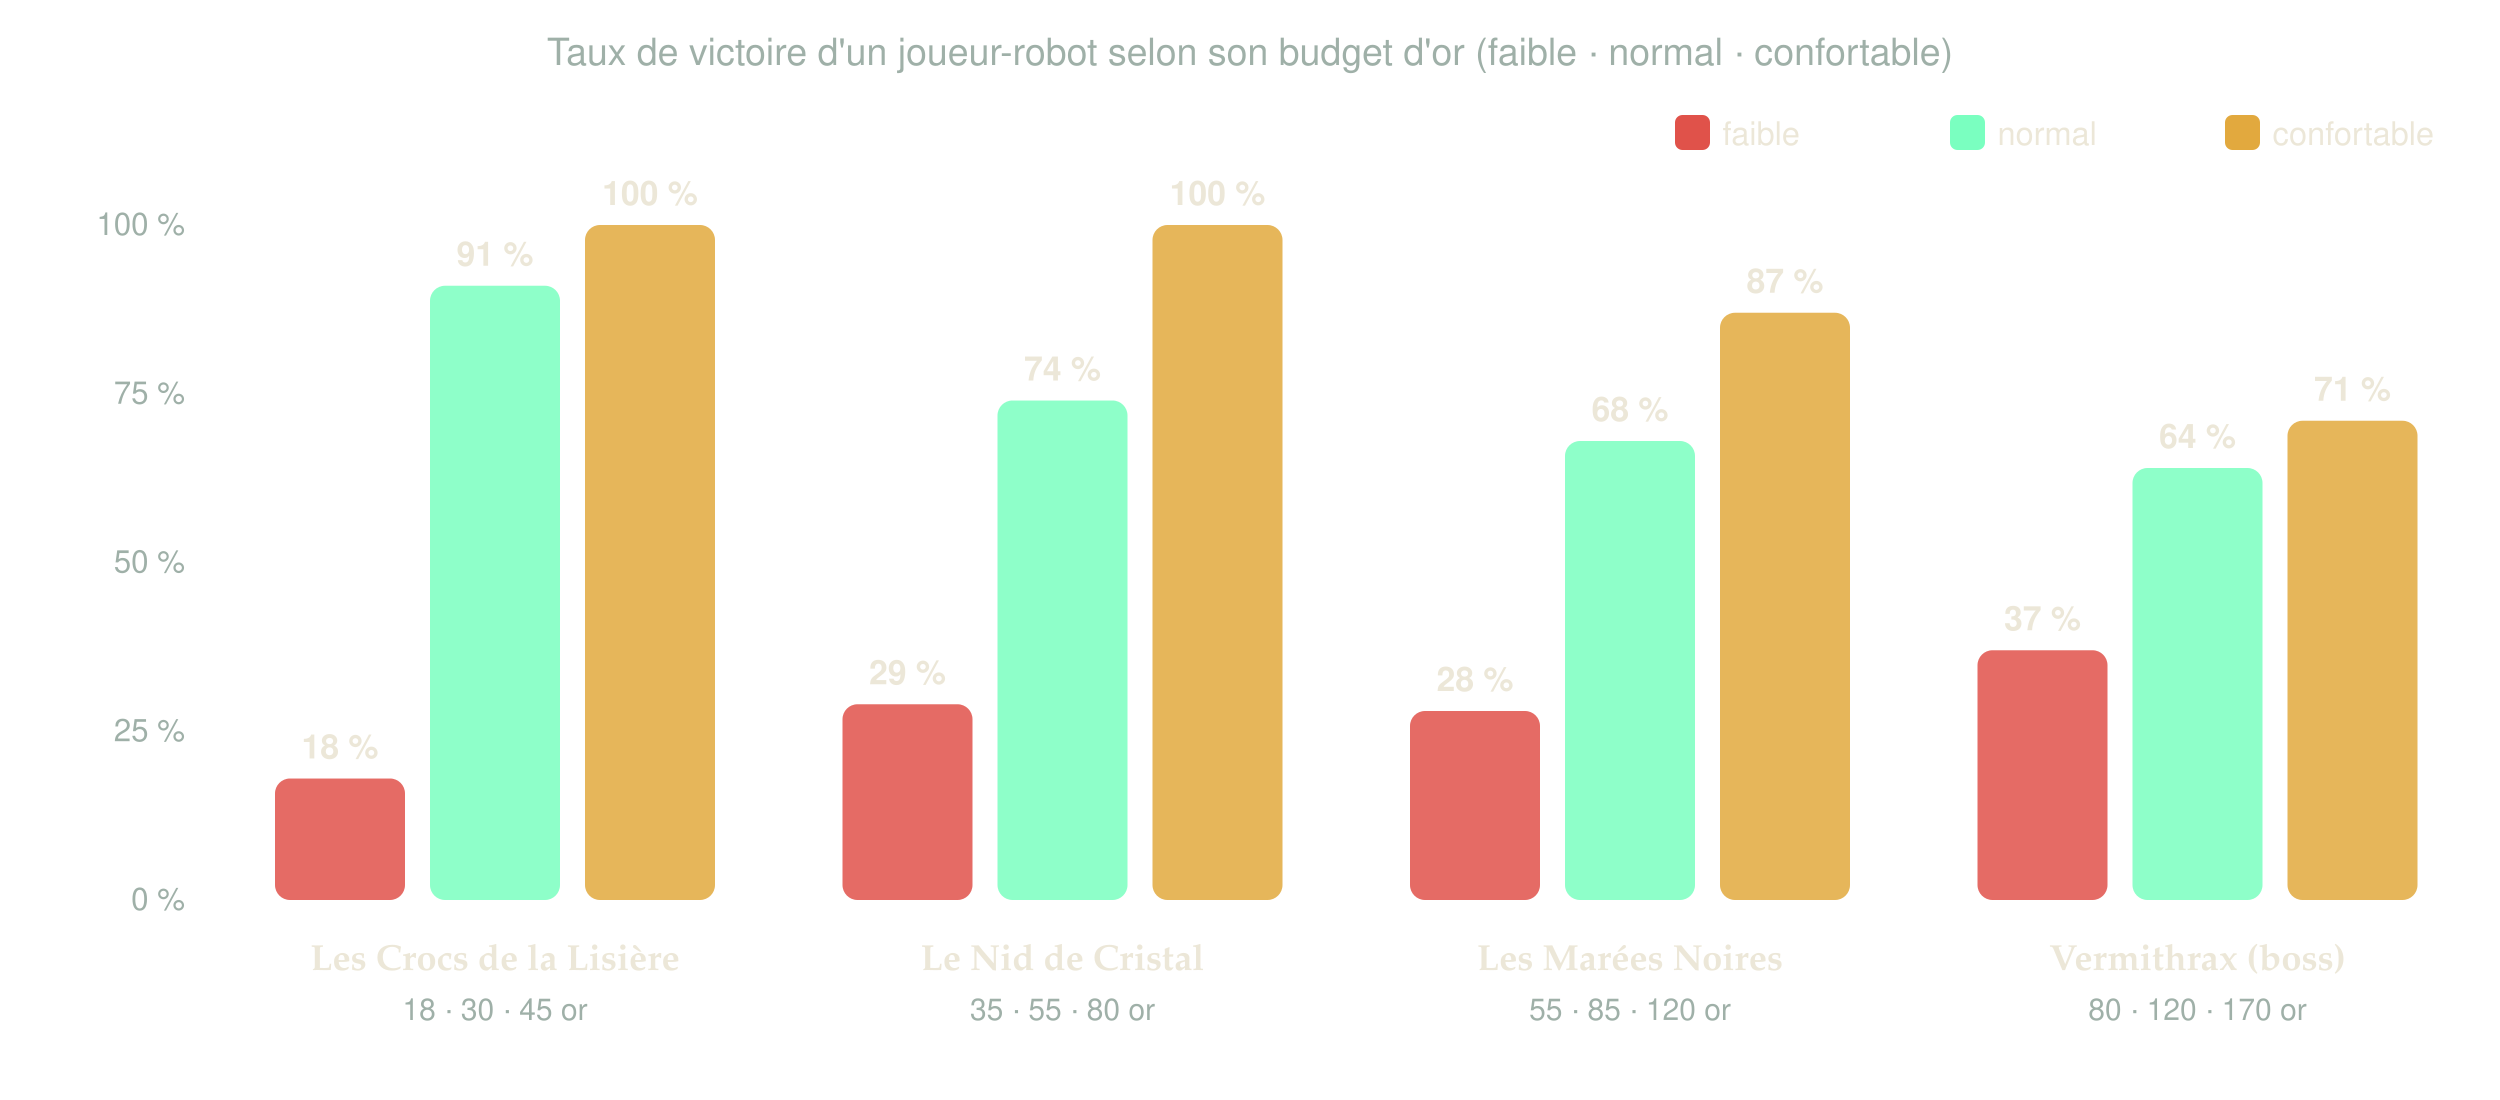
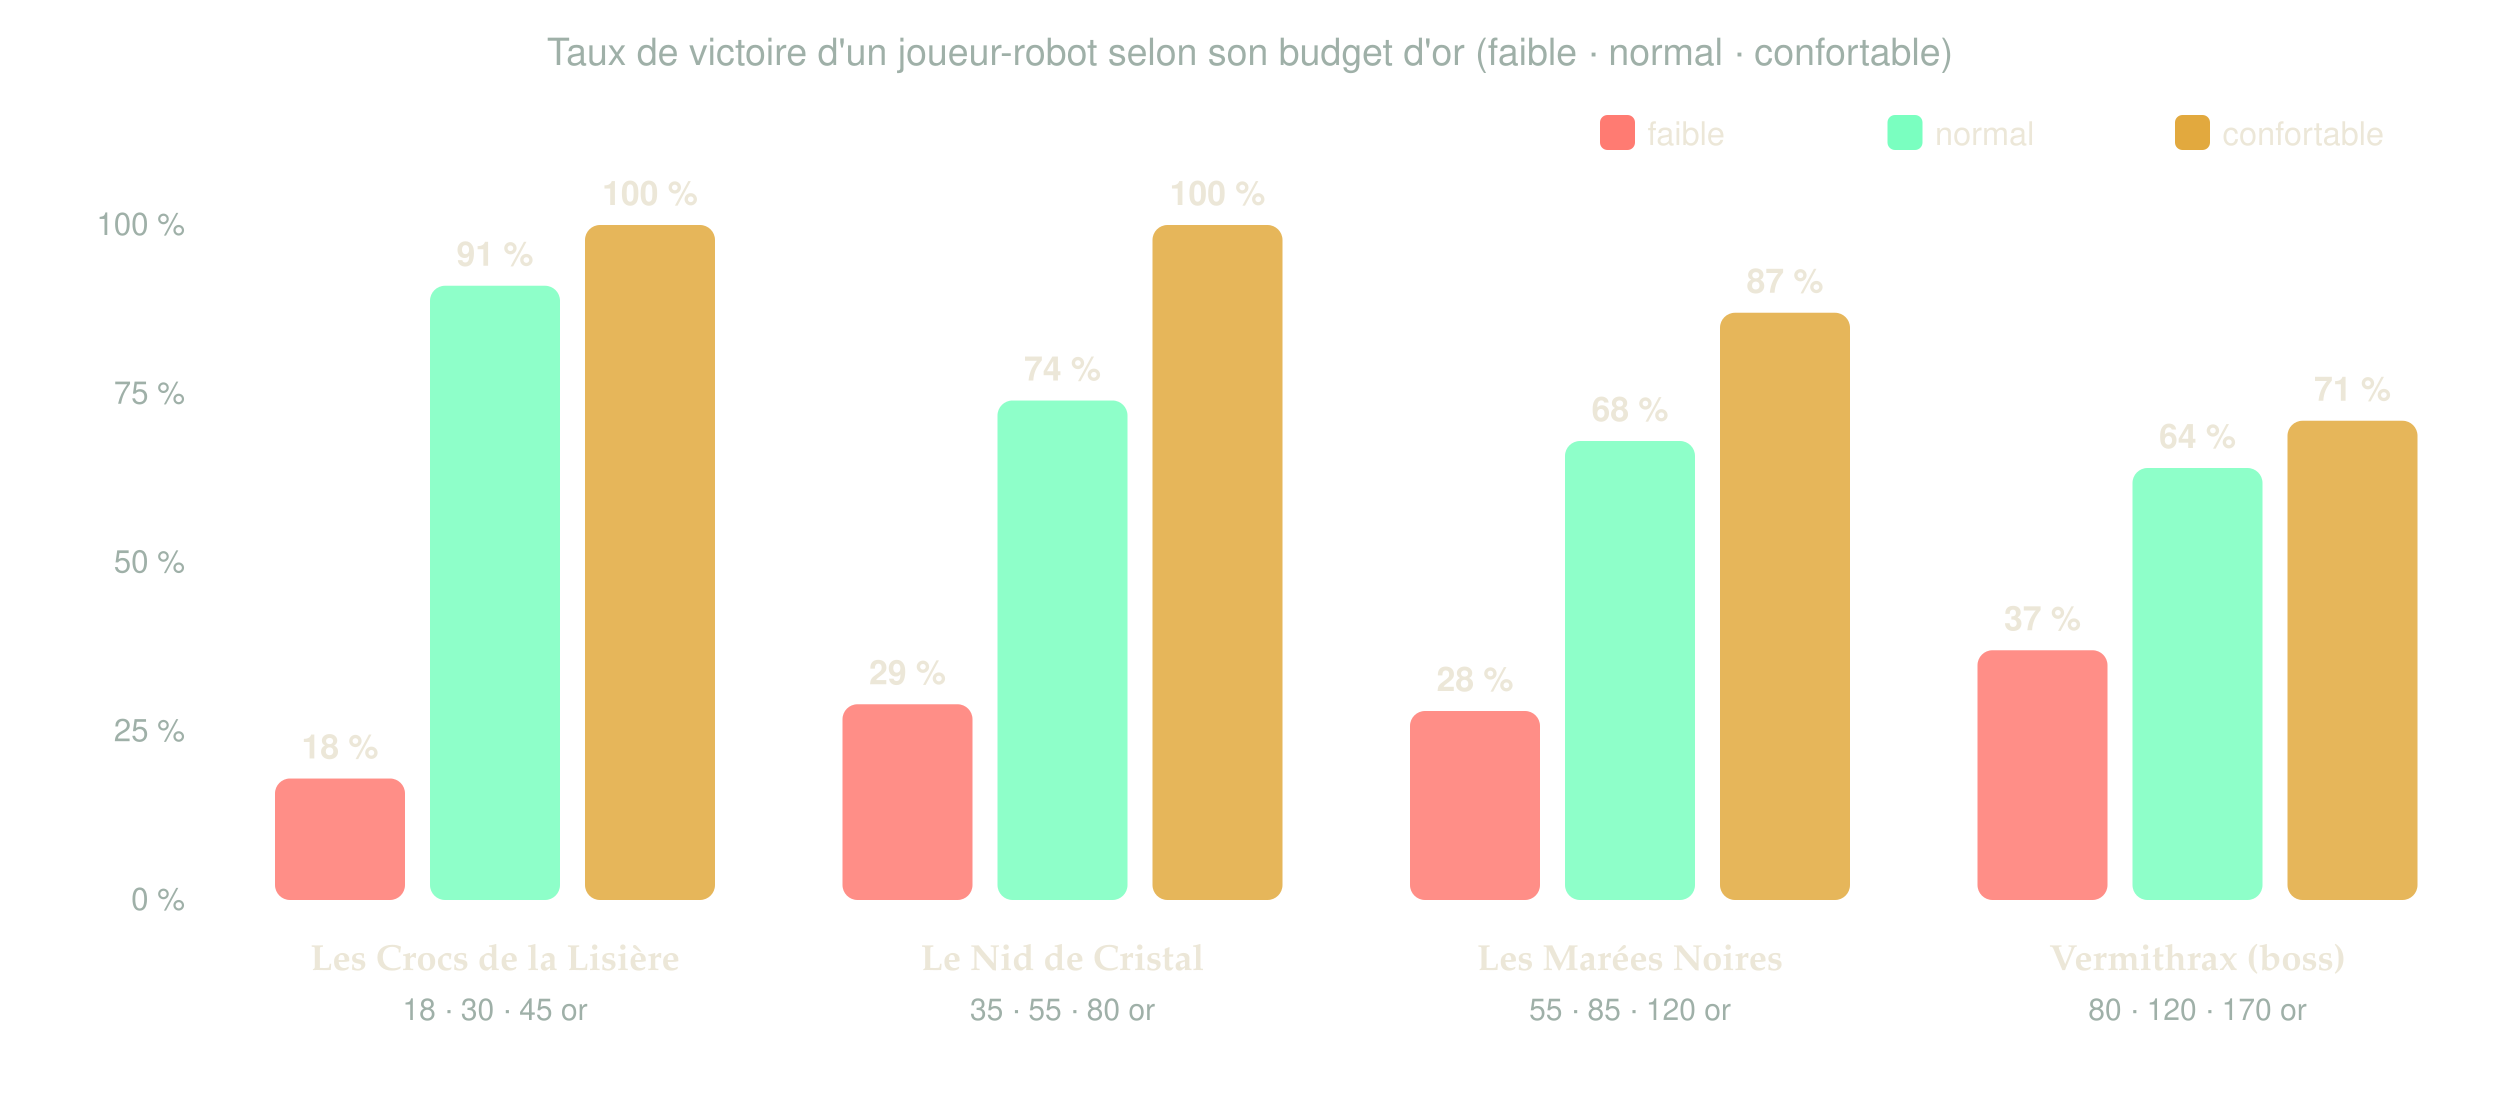
- <svg xmlns="http://www.w3.org/2000/svg" viewBox="0 0 1000 440" width="1000" height="440" role="img" aria-label="Courbe de difficulté des quatre arènes">
+ <svg xmlns="http://www.w3.org/2000/svg" viewBox="0 0 1000 440" width="1000" height="440" role="img" aria-label="Taux de victoire d'un joueur-robot selon son budget d'or (faible · normal · confortable)">
  <defs />
  <style>
- text{font-family:'Cinzel','Palatino Linotype','Book Antiqua',Georgia,serif}
+ text{font-family:'Cinzel','Trajan Pro','Palatino Linotype','Book Antiqua',Palatino,Georgia,serif}
.s{font-family:-apple-system,BlinkMacSystemFont,'Segoe UI',Helvetica,Arial,sans-serif}
- .c{text-anchor:middle}
+ .m{font-family:ui-monospace,SFMono-Regular,Menlo,Consolas,monospace}
+ .c{text-anchor:middle}.e{text-anchor:end}
.grow{transform-box:fill-box;transform-origin:50% 100%;animation:grow 1.4s cubic-bezier(.2,.8,.2,1) both}@keyframes grow{from{transform:scaleY(0)}to{transform:scaleY(1)}}
- @media (prefers-reduced-motion: reduce){*{animation:none!important}animate,animateMotion,animateTransform{display:none}}
+ @media (prefers-reduced-motion: reduce){*{animation:none!important}}
</style>
  <text class="s" x="500" y="26" text-anchor="middle" font-size="15" fill="#9fb0a8">Taux de victoire d'un joueur-robot selon son budget d'or (faible · normal · confortable)</text>
-   <line x1="82" x2="970" y1="360" y2="360" stroke="rgba(255,255,255,0.22)" stroke-width="1" stroke-dasharray="3 5" />
+   <line x1="82" x2="970" y1="360" y2="360" stroke="rgba(255,255,255,0.2)" stroke-width="1" stroke-dasharray="3 5" />
  <text class="s" x="74" y="364" font-size="12.5" text-anchor="end" fill="#9fb0a8">0 %</text>
-   <line x1="82" x2="970" y1="292.5" y2="292.5" stroke="rgba(255,255,255,0.22)" stroke-width="1" stroke-dasharray="3 5" />
+   <line x1="82" x2="970" y1="292.5" y2="292.5" stroke="rgba(255,255,255,0.2)" stroke-width="1" stroke-dasharray="3 5" />
  <text class="s" x="74" y="296.5" font-size="12.5" text-anchor="end" fill="#9fb0a8">25 %</text>
-   <line x1="82" x2="970" y1="225" y2="225" stroke="rgba(255,255,255,0.22)" stroke-width="1" stroke-dasharray="3 5" />
+   <line x1="82" x2="970" y1="225" y2="225" stroke="rgba(255,255,255,0.2)" stroke-width="1" stroke-dasharray="3 5" />
  <text class="s" x="74" y="229" font-size="12.5" text-anchor="end" fill="#9fb0a8">50 %</text>
-   <line x1="82" x2="970" y1="157.5" y2="157.5" stroke="rgba(255,255,255,0.22)" stroke-width="1" stroke-dasharray="3 5" />
+   <line x1="82" x2="970" y1="157.5" y2="157.5" stroke="rgba(255,255,255,0.2)" stroke-width="1" stroke-dasharray="3 5" />
  <text class="s" x="74" y="161.5" font-size="12.5" text-anchor="end" fill="#9fb0a8">75 %</text>
-   <line x1="82" x2="970" y1="90" y2="90" stroke="rgba(255,255,255,0.22)" stroke-width="1" stroke-dasharray="3 5" />
+   <line x1="82" x2="970" y1="90" y2="90" stroke="rgba(255,255,255,0.2)" stroke-width="1" stroke-dasharray="3 5" />
  <text class="s" x="74" y="94" font-size="12.5" text-anchor="end" fill="#9fb0a8">100 %</text>
-   <rect class="grow" style="animation-delay:0.00s" x="110" y="311.4" width="52" height="48.6" rx="6" fill="#e0524a" fill-opacity=".85" />
+   <rect class="grow" style="animation-delay:0.00s" x="110" y="311.4" width="52" height="48.6" rx="6" fill="#ff7b72" fill-opacity=".85" />
  <text class="s c" x="136" y="303.4" font-size="13.5" font-weight="700" fill="#ece7d8">18 %</text>
  <rect class="grow" style="animation-delay:0.10s" x="172" y="114.3" width="52" height="245.7" rx="6" fill="#7affc0" fill-opacity=".85" />
  <text class="s c" x="198" y="106.3" font-size="13.5" font-weight="700" fill="#ece7d8">91 %</text>
  <rect class="grow" style="animation-delay:0.20s" x="234" y="90" width="52" height="270" rx="6" fill="#e2a93e" fill-opacity=".85" />
  <text class="s c" x="260" y="82" font-size="13.5" font-weight="700" fill="#ece7d8">100 %</text>
  <text class="c" x="198" y="388" font-size="14.5" font-weight="700" fill="#ece7d8">Les Crocs de la Lisière</text>
  <text class="s c" x="198" y="408" font-size="12" fill="#9fb0a8">18 · 30 · 45 or</text>
-   <rect class="grow" style="animation-delay:0.25s" x="337" y="281.7" width="52" height="78.3" rx="6" fill="#e0524a" fill-opacity=".85" />
+   <rect class="grow" style="animation-delay:0.25s" x="337" y="281.7" width="52" height="78.3" rx="6" fill="#ff7b72" fill-opacity=".85" />
  <text class="s c" x="363" y="273.7" font-size="13.5" font-weight="700" fill="#ece7d8">29 %</text>
  <rect class="grow" style="animation-delay:0.35s" x="399" y="160.2" width="52" height="199.8" rx="6" fill="#7affc0" fill-opacity=".85" />
  <text class="s c" x="425" y="152.2" font-size="13.5" font-weight="700" fill="#ece7d8">74 %</text>
  <rect class="grow" style="animation-delay:0.45s" x="461" y="90" width="52" height="270" rx="6" fill="#e2a93e" fill-opacity=".85" />
  <text class="s c" x="487" y="82" font-size="13.5" font-weight="700" fill="#ece7d8">100 %</text>
  <text class="c" x="425" y="388" font-size="14.5" font-weight="700" fill="#ece7d8">Le Nid de Cristal</text>
  <text class="s c" x="425" y="408" font-size="12" fill="#9fb0a8">35 · 55 · 80 or</text>
-   <rect class="grow" style="animation-delay:0.50s" x="564" y="284.4" width="52" height="75.6" rx="6" fill="#e0524a" fill-opacity=".85" />
+   <rect class="grow" style="animation-delay:0.50s" x="564" y="284.4" width="52" height="75.6" rx="6" fill="#ff7b72" fill-opacity=".85" />
  <text class="s c" x="590" y="276.4" font-size="13.5" font-weight="700" fill="#ece7d8">28 %</text>
  <rect class="grow" style="animation-delay:0.60s" x="626" y="176.4" width="52" height="183.6" rx="6" fill="#7affc0" fill-opacity=".85" />
  <text class="s c" x="652" y="168.4" font-size="13.5" font-weight="700" fill="#ece7d8">68 %</text>
  <rect class="grow" style="animation-delay:0.70s" x="688" y="125.1" width="52" height="234.9" rx="6" fill="#e2a93e" fill-opacity=".85" />
  <text class="s c" x="714" y="117.1" font-size="13.5" font-weight="700" fill="#ece7d8">87 %</text>
  <text class="c" x="652" y="388" font-size="14.5" font-weight="700" fill="#ece7d8">Les Marées Noires</text>
  <text class="s c" x="652" y="408" font-size="12" fill="#9fb0a8">55 · 85 · 120 or</text>
-   <rect class="grow" style="animation-delay:0.75s" x="791" y="260.1" width="52" height="99.9" rx="6" fill="#e0524a" fill-opacity=".85" />
+   <rect class="grow" style="animation-delay:0.75s" x="791" y="260.1" width="52" height="99.9" rx="6" fill="#ff7b72" fill-opacity=".85" />
  <text class="s c" x="817" y="252.1" font-size="13.5" font-weight="700" fill="#ece7d8">37 %</text>
  <rect class="grow" style="animation-delay:0.85s" x="853" y="187.2" width="52" height="172.8" rx="6" fill="#7affc0" fill-opacity=".85" />
  <text class="s c" x="879" y="179.2" font-size="13.5" font-weight="700" fill="#ece7d8">64 %</text>
  <rect class="grow" style="animation-delay:0.95s" x="915" y="168.3" width="52" height="191.7" rx="6" fill="#e2a93e" fill-opacity=".85" />
  <text class="s c" x="941" y="160.3" font-size="13.5" font-weight="700" fill="#ece7d8">71 %</text>
  <text class="c" x="879" y="388" font-size="14.5" font-weight="700" fill="#ece7d8">Vermithrax (boss)</text>
  <text class="s c" x="879" y="408" font-size="12" fill="#9fb0a8">80 · 120 · 170 or</text>
-   <rect x="670" y="46" width="14" height="14" rx="3" fill="#e0524a" />
-   <text class="s" x="689" y="58" font-size="13" fill="#ece7d8">faible</text>
-   <rect x="780" y="46" width="14" height="14" rx="3" fill="#7affc0" />
-   <text class="s" x="799" y="58" font-size="13" fill="#ece7d8">normal</text>
-   <rect x="890" y="46" width="14" height="14" rx="3" fill="#e2a93e" />
-   <text class="s" x="909" y="58" font-size="13" fill="#ece7d8">confortable</text>
+   <rect x="640" y="46" width="14" height="14" rx="3" fill="#ff7b72" />
+   <text class="s" x="659" y="58" font-size="13" fill="#ece7d8">faible</text>
+   <rect x="755" y="46" width="14" height="14" rx="3" fill="#7affc0" />
+   <text class="s" x="774" y="58" font-size="13" fill="#ece7d8">normal</text>
+   <rect x="870" y="46" width="14" height="14" rx="3" fill="#e2a93e" />
+   <text class="s" x="889" y="58" font-size="13" fill="#ece7d8">confortable</text>
</svg>
